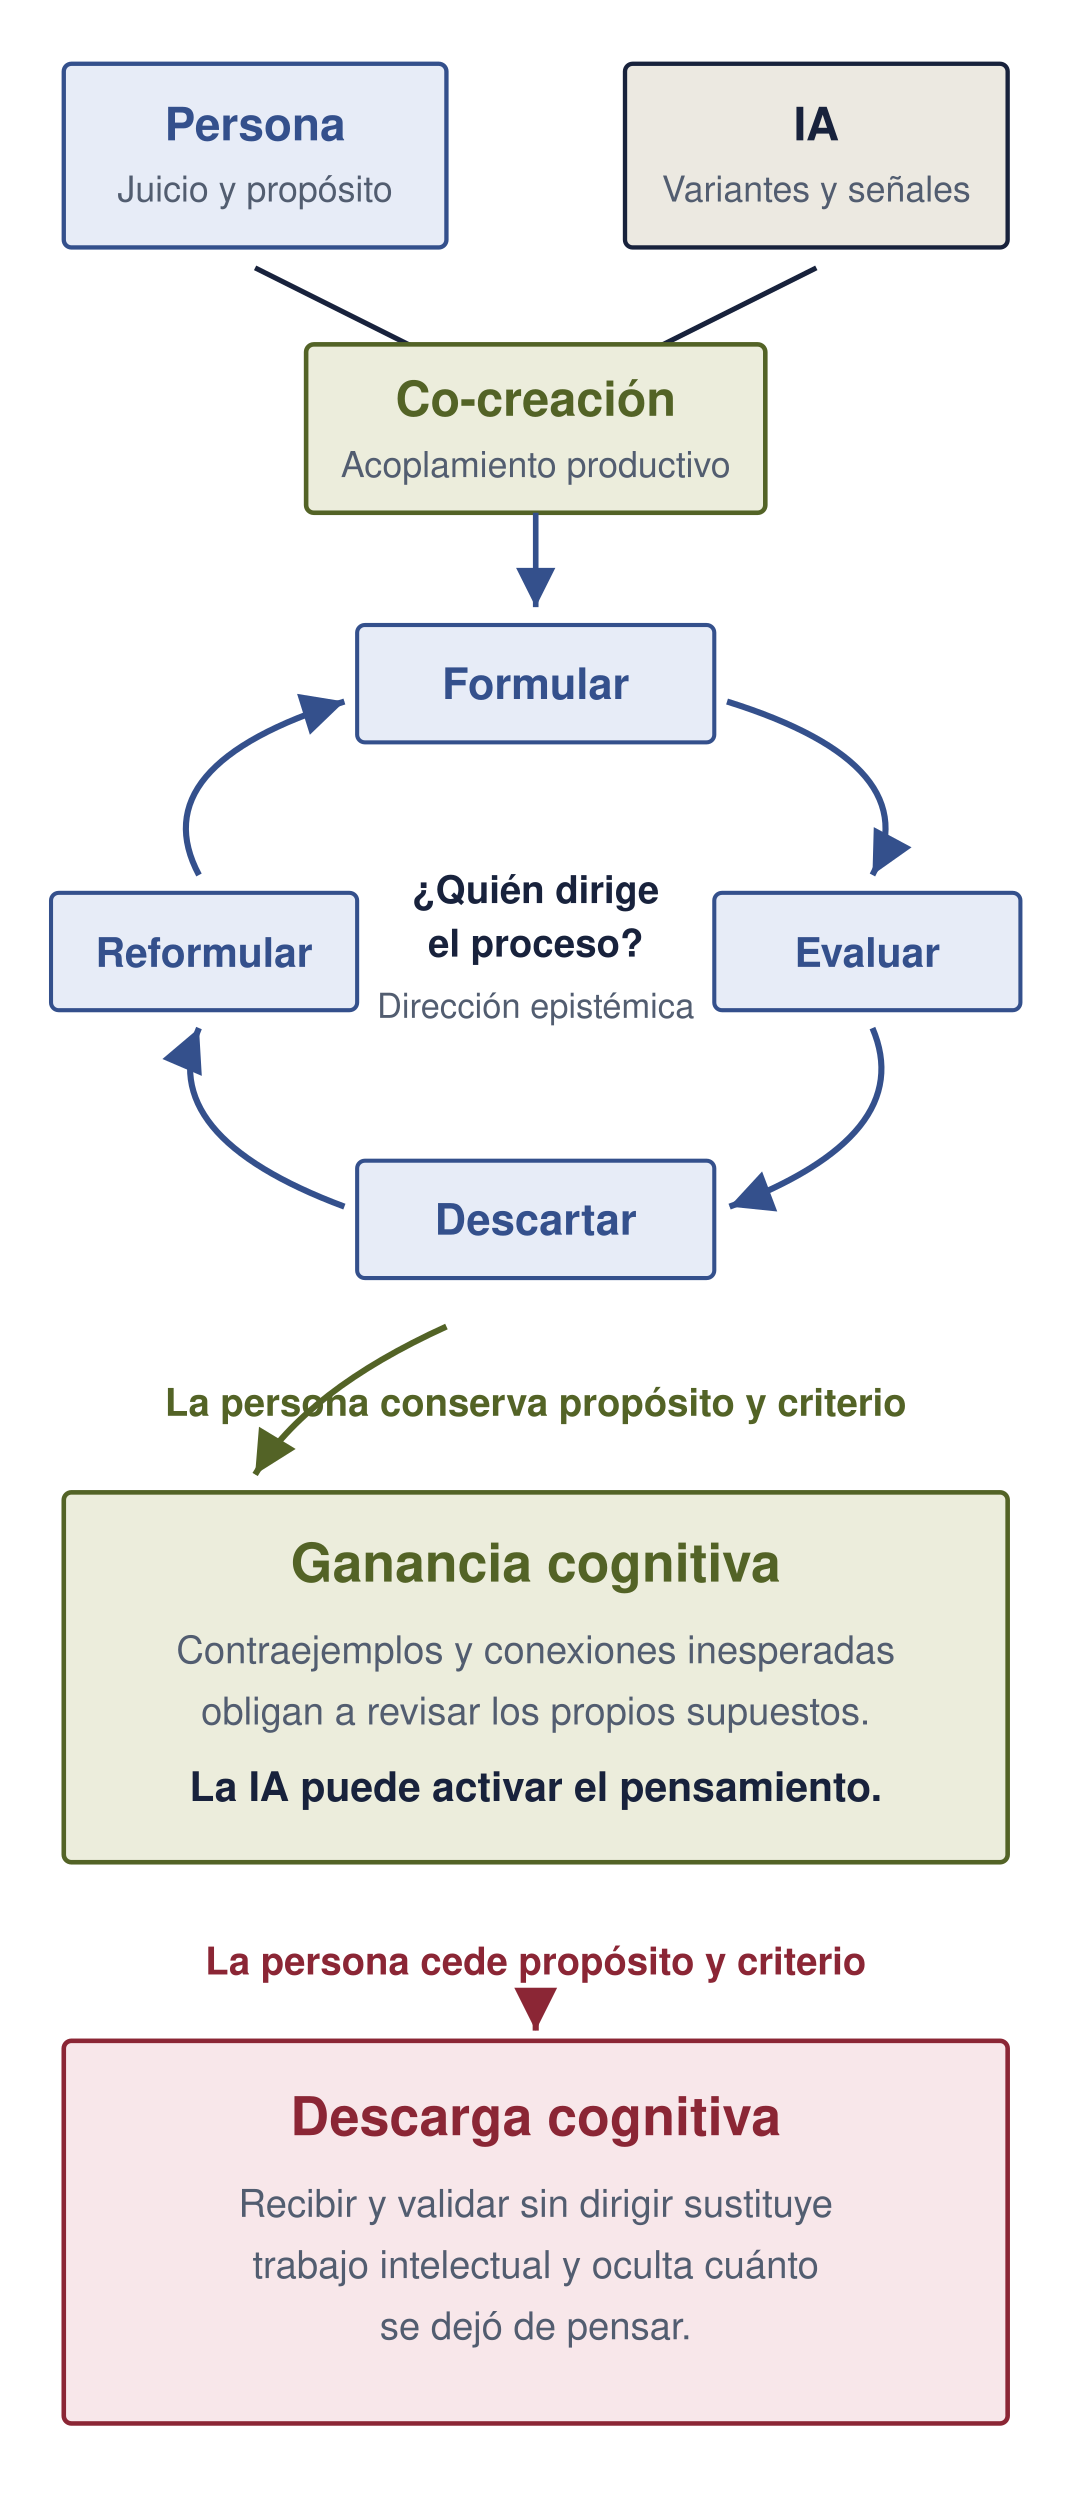
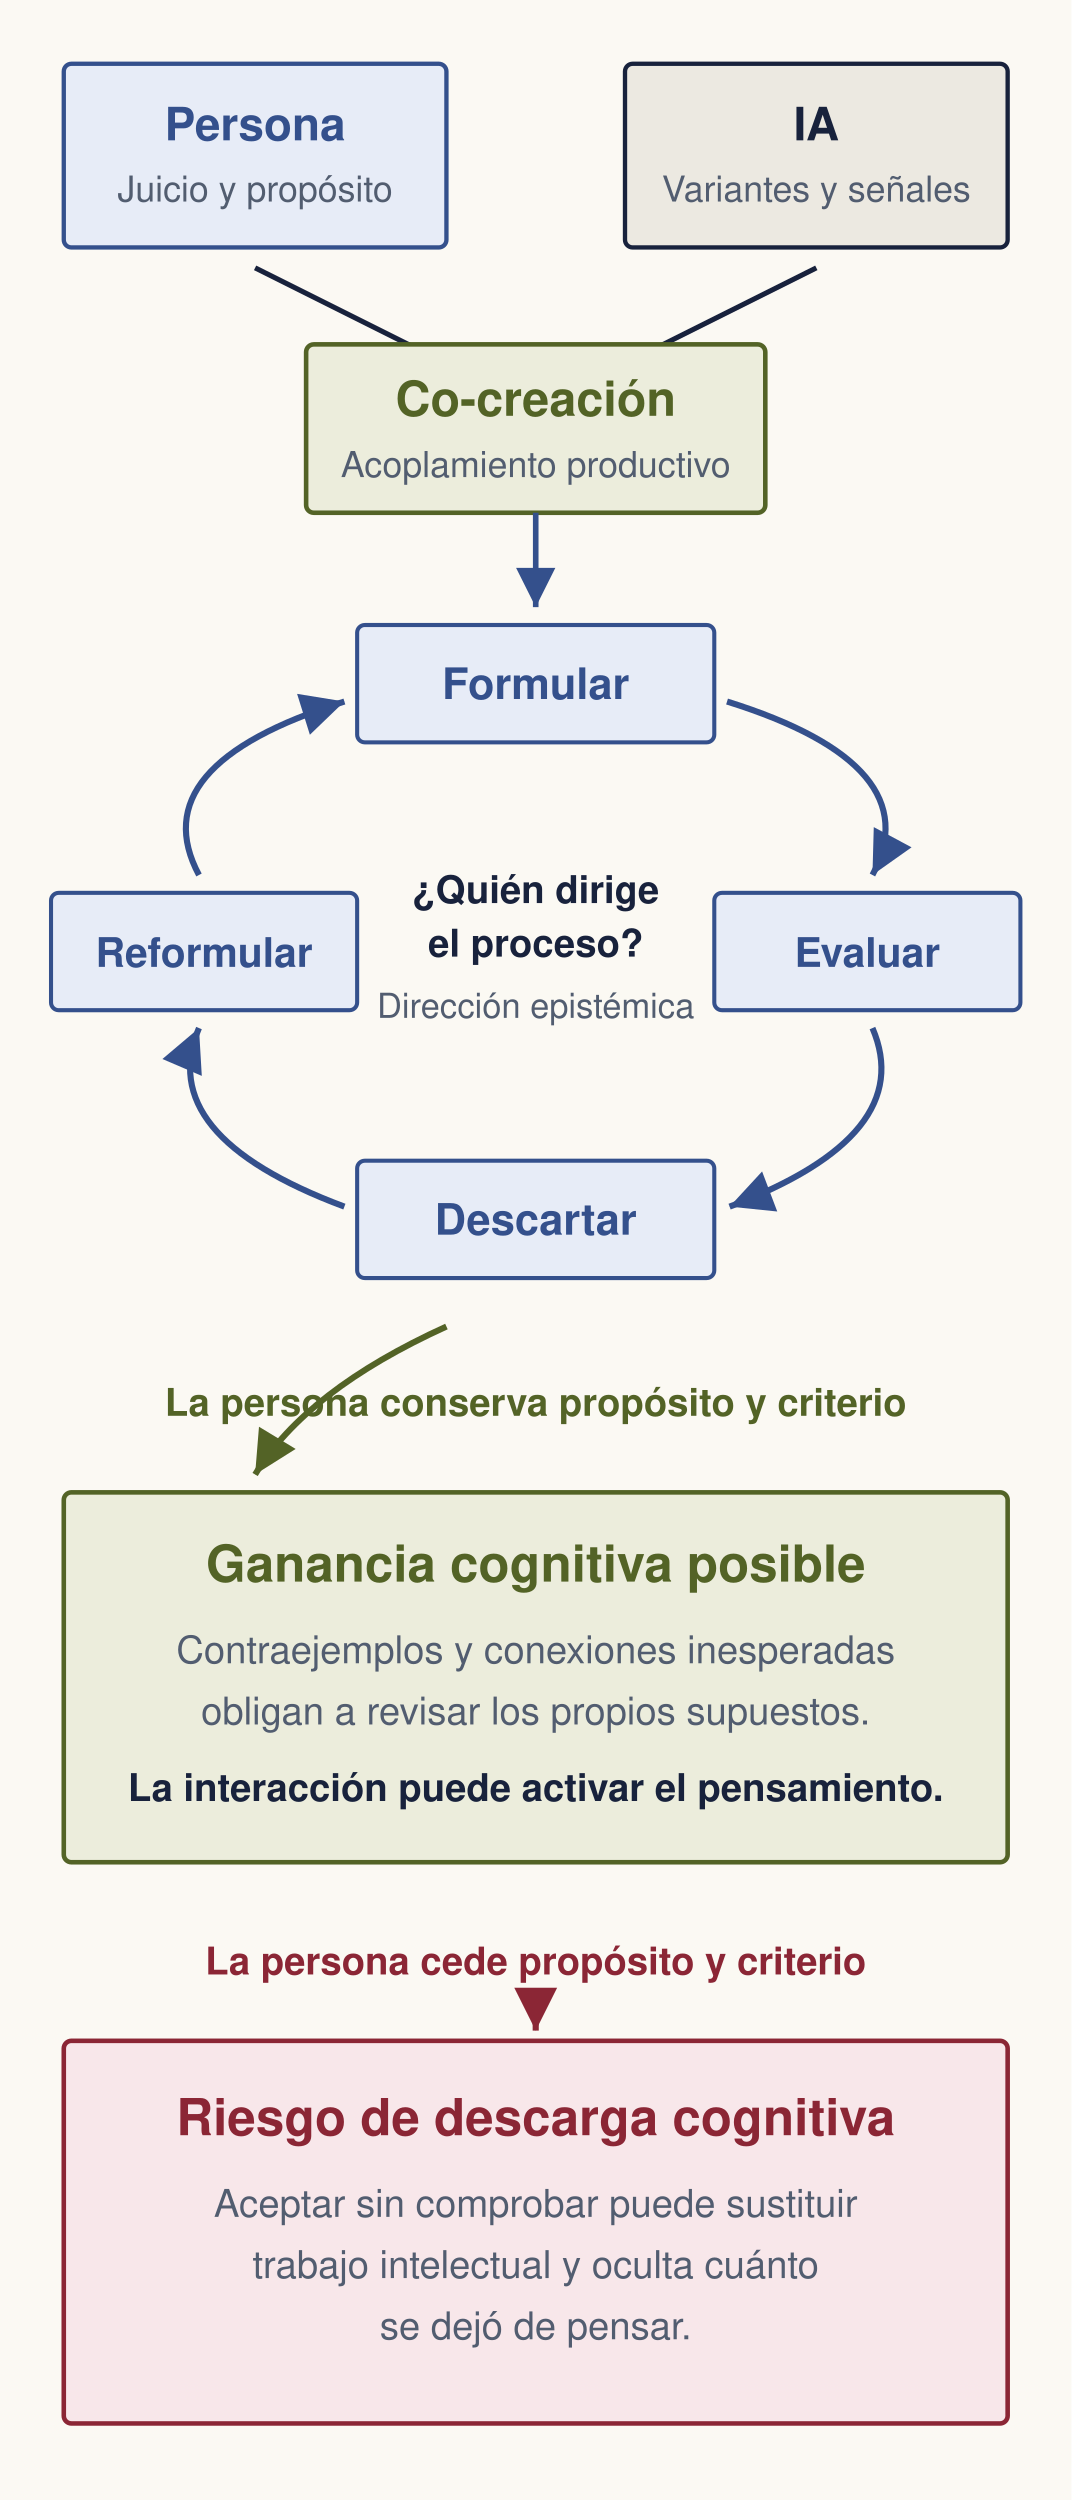
<svg xmlns="http://www.w3.org/2000/svg" viewBox="0 0 420 980" role="img" aria-labelledby="titulo desc">
  <style>
    .tk-font { font-family:'Archivo Narrow',Helvetica,Arial,sans-serif; }
    .f-ink { fill:#18223c; } .f-muted { fill:#525d70; }
    .f-primary { fill:#34508c; } .f-good { fill:#536326; } .f-risk { fill:#8b2635; }
    .bg-primary { fill:#e7ecf7; } .bg-good { fill:#ECEDDC; }
-     .bg-risk { fill:#f8e7ea; } .bg-neutral { fill:#ece9e1; }
+     .bg-canvas { fill:#fbf9f3; } .bg-risk { fill:#f8e7ea; } .bg-neutral { fill:#ece9e1; }
    .st-primary { stroke:#34508c; } .st-good { stroke:#536326; }
    .st-risk { stroke:#8b2635; } .st-axis { stroke:#18223c; }
  </style>
  <defs>
    <marker id="flecha" markerWidth="9" markerHeight="9" refX="7" refY="3.5" orient="auto">
      <path d="M0,0 L7,3.5 L0,7 Z" fill="#34508c" />
    </marker>
    <marker id="flechaGood" markerWidth="9" markerHeight="9" refX="7" refY="3.5" orient="auto">
      <path d="M0,0 L7,3.5 L0,7 Z" fill="#536326" />
    </marker>
    <marker id="flechaRisk" markerWidth="9" markerHeight="9" refX="7" refY="3.5" orient="auto">
      <path d="M0,0 L7,3.5 L0,7 Z" fill="#8b2635" />
    </marker>
  </defs>
+   <rect width="420" height="980" class="bg-canvas" />
  <g class="tk-font">
    <rect x="25" y="25" width="150" height="72" rx="3" class="bg-primary st-primary" stroke-width="1.7" />
    <text x="100" y="55" text-anchor="middle" font-size="18" font-weight="bold" class="f-primary">Persona</text>
    <text x="100" y="79" text-anchor="middle" font-size="14" class="f-muted">Juicio y propósito</text>
    <rect x="245" y="25" width="150" height="72" rx="3" class="bg-neutral st-axis" stroke-width="1.7" />
    <text x="320" y="55" text-anchor="middle" font-size="18" font-weight="bold" class="f-ink">IA</text>
    <text x="320" y="79" text-anchor="middle" font-size="14" class="f-muted">Variantes y señales</text>
    <path d="M100 105 L180 145 M320 105 L240 145" fill="none" stroke-width="2" class="st-axis" />
    <rect x="120" y="135" width="180" height="66" rx="3" class="bg-good st-good" stroke-width="1.8" />
    <text x="210" y="163" text-anchor="middle" font-size="19" font-weight="bold" class="f-good">Co-creación</text>
    <text x="210" y="187" text-anchor="middle" font-size="14" class="f-muted">Acoplamiento productivo</text>
    <line x1="210" y1="201" x2="210" y2="238" class="st-primary" stroke-width="2.2" marker-end="url(#flecha)" />
    <rect x="140" y="245" width="140" height="46" rx="3" class="bg-primary st-primary" stroke-width="1.6" />
    <text x="210" y="274" text-anchor="middle" font-size="17" font-weight="bold" class="f-primary">Formular</text>
    <rect x="280" y="350" width="120" height="46" rx="3" class="bg-primary st-primary" stroke-width="1.6" />
    <text x="340" y="379" text-anchor="middle" font-size="16" font-weight="bold" class="f-primary">Evaluar</text>
    <rect x="140" y="455" width="140" height="46" rx="3" class="bg-primary st-primary" stroke-width="1.6" />
    <text x="210" y="484" text-anchor="middle" font-size="17" font-weight="bold" class="f-primary">Descartar</text>
    <rect x="20" y="350" width="120" height="46" rx="3" class="bg-primary st-primary" stroke-width="1.6" />
    <text x="80" y="379" text-anchor="middle" font-size="16" font-weight="bold" class="f-primary">Reformular</text>
    <path d="M285 275 Q365 300 342 343" fill="none" class="st-primary" stroke-width="2.4" marker-end="url(#flecha)" />
    <path d="M342 403 Q360 445 286 473" fill="none" class="st-primary" stroke-width="2.4" marker-end="url(#flecha)" />
    <path d="M135 473 Q60 445 78 403" fill="none" class="st-primary" stroke-width="2.4" marker-end="url(#flecha)" />
    <path d="M78 343 Q55 300 135 275" fill="none" class="st-primary" stroke-width="2.4" marker-end="url(#flecha)" />
    <text x="210" y="354" text-anchor="middle" font-size="15" font-weight="bold" class="f-ink">¿Quién dirige</text>
    <text x="210" y="375" text-anchor="middle" font-size="15" font-weight="bold" class="f-ink">el proceso?</text>
    <text x="210" y="399" text-anchor="middle" font-size="13.5" class="f-muted">Dirección epistémica</text>
    <path d="M175 520 Q120 545 100 578" fill="none" class="st-good" stroke-width="2.4" marker-end="url(#flechaGood)" />
    <text x="210" y="555" text-anchor="middle" font-size="15" font-weight="bold" class="f-good">La persona conserva propósito y criterio</text>
    <rect x="25" y="585" width="370" height="145" rx="3" class="bg-good st-good" stroke-width="1.8" />
-     <text x="210" y="620" text-anchor="middle" font-size="21" font-weight="bold" class="f-good">Ganancia cognitiva</text>
+     <text x="210" y="620" text-anchor="middle" font-size="20" font-weight="bold" class="f-good">Ganancia cognitiva posible</text>
    <text x="210" y="652" text-anchor="middle" font-size="15" class="f-muted">Contraejemplos y conexiones inesperadas</text>
    <text x="210" y="676" text-anchor="middle" font-size="15" class="f-muted">obligan a revisar los propios supuestos.</text>
-     <text x="210" y="706" text-anchor="middle" font-size="16" font-weight="bold" class="f-ink">La IA puede activar el pensamiento.</text>
+     <text x="210" y="706" text-anchor="middle" font-size="15" font-weight="bold" class="f-ink">La interacción puede activar el pensamiento.</text>
    <text x="210" y="774" text-anchor="middle" font-size="15" font-weight="bold" class="f-risk">La persona cede propósito y criterio</text>
    <line x1="210" y1="782" x2="210" y2="796" class="st-risk" stroke-width="2.4" marker-end="url(#flechaRisk)" />
    <rect x="25" y="800" width="370" height="150" rx="3" class="bg-risk st-risk" stroke-width="1.8" />
-     <text x="210" y="837" text-anchor="middle" font-size="21" font-weight="bold" class="f-risk">Descarga cognitiva</text>
-     <text x="210" y="869" text-anchor="middle" font-size="15" class="f-muted">Recibir y validar sin dirigir sustituye</text>
+     <text x="210" y="837" text-anchor="middle" font-size="20" font-weight="bold" class="f-risk">Riesgo de descarga cognitiva</text>
+     <text x="210" y="869" text-anchor="middle" font-size="15" class="f-muted">Aceptar sin comprobar puede sustituir</text>
    <text x="210" y="893" text-anchor="middle" font-size="15" class="f-muted">trabajo intelectual y oculta cuánto</text>
    <text x="210" y="917" text-anchor="middle" font-size="15" class="f-muted">se dejó de pensar.</text>
  </g>
</svg>
